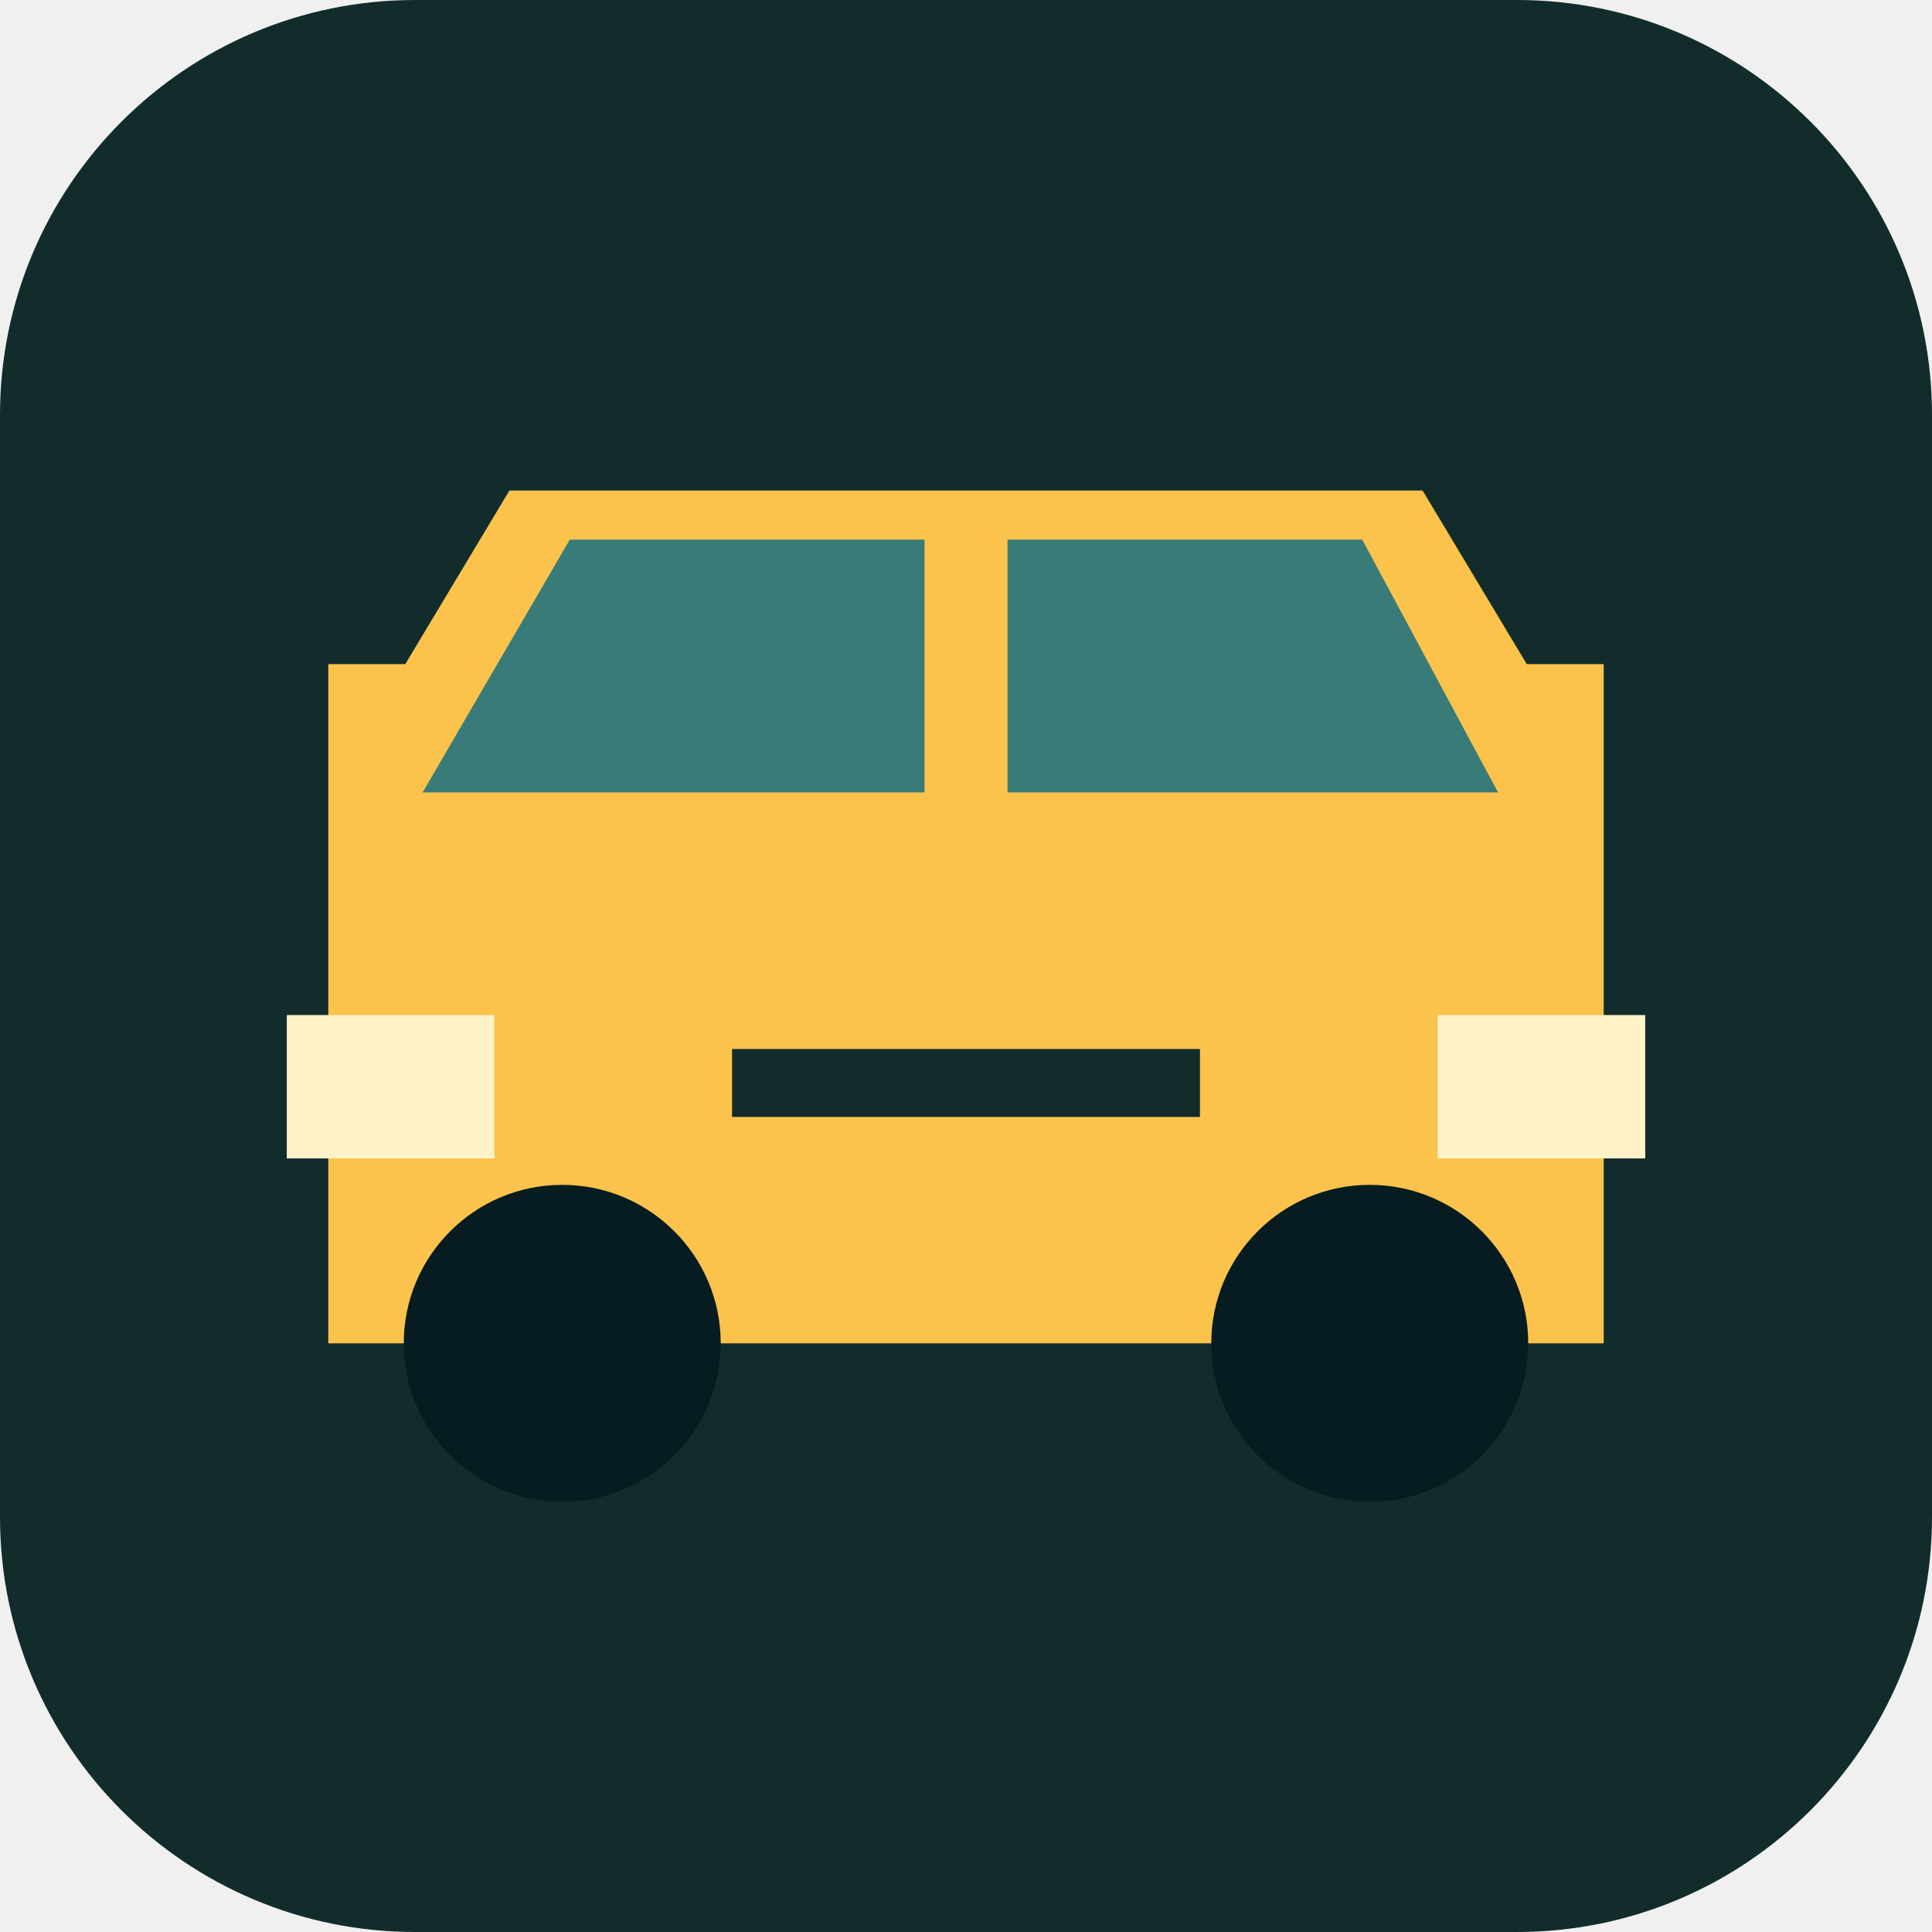
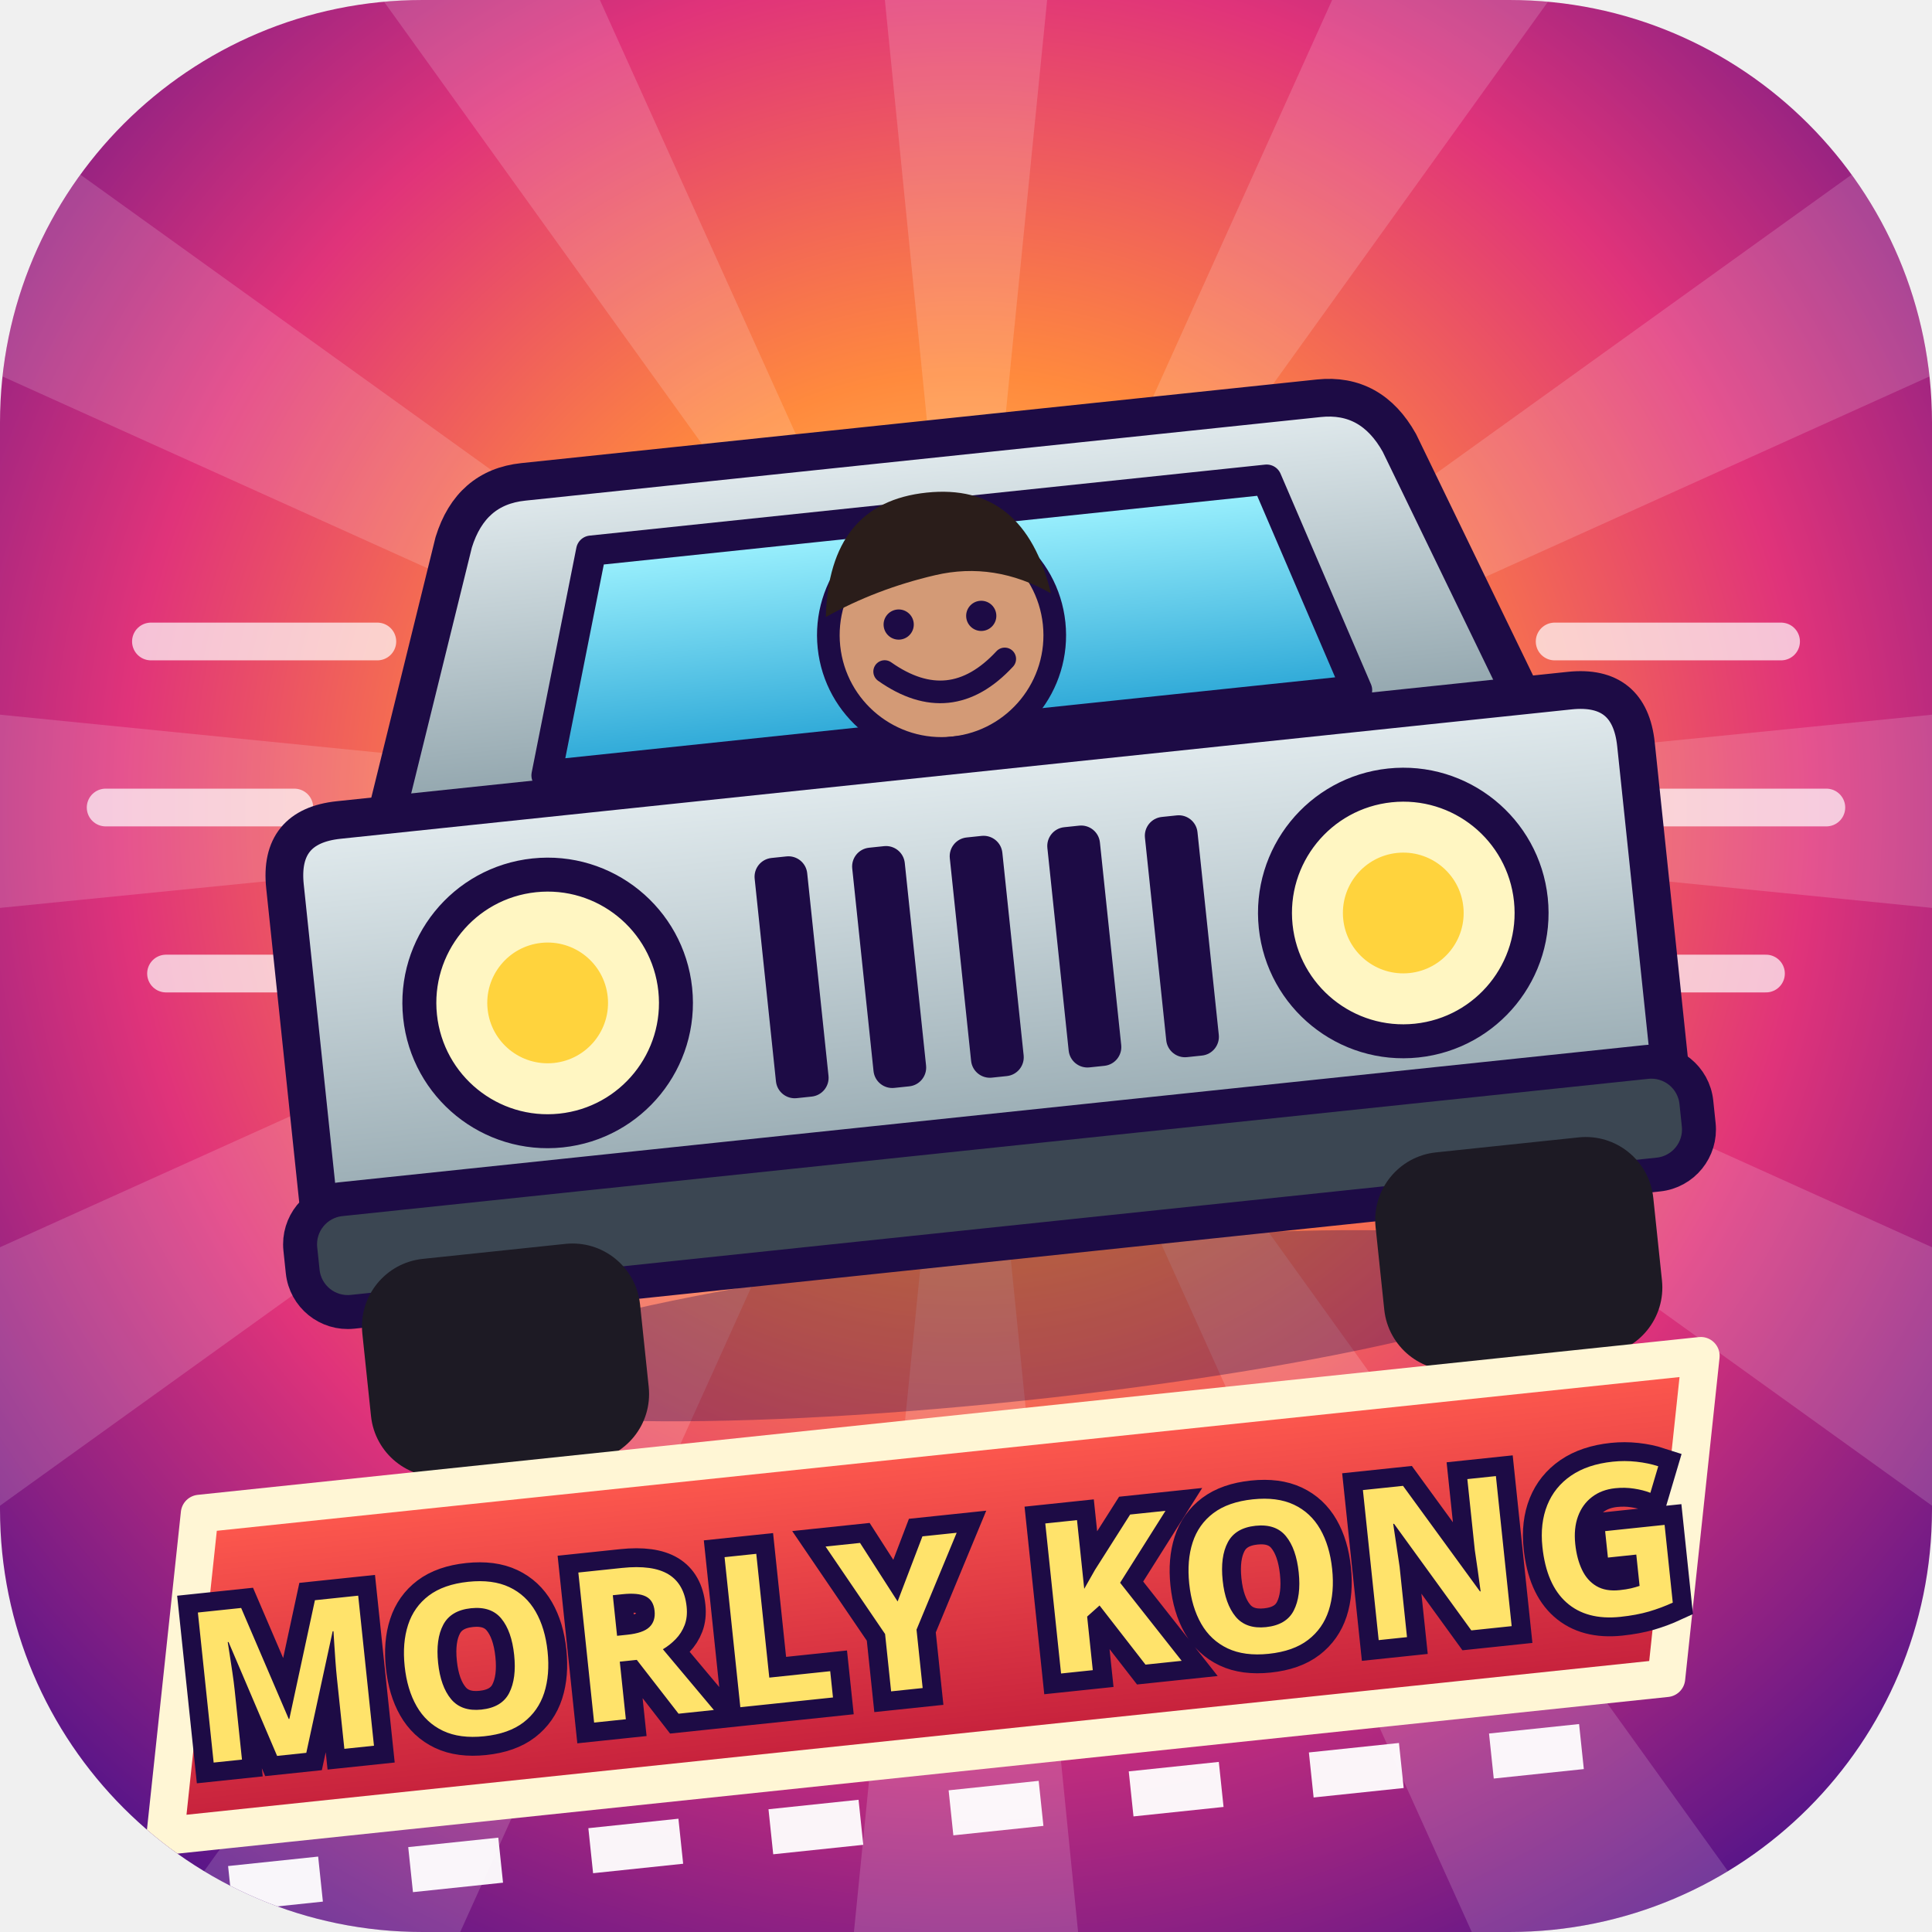
<svg xmlns="http://www.w3.org/2000/svg" width="512" height="512" viewBox="0 0 512 512">
-   <rect width="512" height="512" rx="110" fill="#112c2b" />
-   <path d="M87 176h338v180H87z" fill="#fbc34c" />
-   <path d="M135 130h242l48 80H87z" fill="#fbc34c" />
-   <path d="M151 143h94v67h-133zm116 0h94l36 67H267z" fill="#387b79" />
-   <circle cx="149" cy="356" r="42" fill="#071c20" />
-   <circle cx="363" cy="356" r="42" fill="#071c20" />
-   <path d="M76 269h55v38H76zm305 0h55v38h-55z" fill="#fff2c9" />
-   <path d="M194 278h124v18H194z" fill="#112c2b" />
+   <defs>
+     <radialGradient id="bg" cx="50%" cy="42%" r="70%">
+       <stop offset="0" stop-color="#ffe36b" />
+       <stop offset=".32" stop-color="#ff8a3d" />
+       <stop offset=".62" stop-color="#e0337a" />
+       <stop offset="1" stop-color="#4a128a" />
+     </radialGradient>
+     <linearGradient id="body" x1="0" y1="0" x2="0" y2="1">
+       <stop offset="0" stop-color="#e3ecef" />
+       <stop offset="1" stop-color="#8fa3ab" />
+     </linearGradient>
+     <linearGradient id="glass" x1="0" y1="0" x2="0" y2="1">
+       <stop offset="0" stop-color="#9ff3ff" />
+       <stop offset="1" stop-color="#2aa6d6" />
+     </linearGradient>
+     <linearGradient id="ban" x1="0" y1="0" x2="0" y2="1">
+       <stop offset="0" stop-color="#ff5a4e" />
+       <stop offset="1" stop-color="#c41f3c" />
+     </linearGradient>
+     <clipPath id="r">
+       <rect width="512" height="512" rx="112" />
+     </clipPath>
+   </defs>
+   <g clip-path="url(#r)">
+     <rect width="512" height="512" fill="url(#bg)" />
+     <g fill="#fff" opacity=".16" transform="translate(256 215)">
+       <path d="M0 0L-40-400H40Z" />
+       <path d="M0 0L-40-400H40Z" transform="rotate(30)" />
+       <path d="M0 0L-40-400H40Z" transform="rotate(60)" />
+       <path d="M0 0L-40-400H40Z" transform="rotate(90)" />
+       <path d="M0 0L-40-400H40Z" transform="rotate(120)" />
+       <path d="M0 0L-40-400H40Z" transform="rotate(150)" />
+       <path d="M0 0L-40-400H40Z" transform="rotate(180)" />
+       <path d="M0 0L-40-400H40Z" transform="rotate(210)" />
+       <path d="M0 0L-40-400H40Z" transform="rotate(240)" />
+       <path d="M0 0L-40-400H40Z" transform="rotate(270)" />
+       <path d="M0 0L-40-400H40Z" transform="rotate(300)" />
+       <path d="M0 0L-40-400H40Z" transform="rotate(330)" />
+     </g>
+     <g stroke="#fff" stroke-width="10" stroke-linecap="round" opacity=".7">
+       <path d="M40 170h60M28 214h50M44 258h44M412 170h60M434 214h50M424 258h44" />
+     </g>
+     <g transform="rotate(-6 256 230)">
+       <ellipse cx="256" cy="352" rx="150" ry="20" fill="#2a0b4a" opacity=".35" />
+       <path d="M150 116h212q14 0 20 14l26 72H104l26-72q6-14 20-14z" fill="url(#body)" stroke="#1d0b45" stroke-width="10" stroke-linejoin="round" />
+       <path d="M166 136h180l18 58H148z" fill="url(#glass)" stroke="#1d0b45" stroke-width="8" stroke-linejoin="round" />
+       <circle cx="256" cy="168" r="30" fill="#d39a76" stroke="#1d0b45" stroke-width="6" />
+       <path d="M226 160q4-30 30-30t30 30q-14-10-30-8t-30 8z" fill="#2a1d1a" />
+       <path d="M240 176q16 14 32 0" fill="none" stroke="#1d0b45" stroke-width="6" stroke-linecap="round" />
+       <circle cx="245" cy="164" r="4" fill="#1d0b45" />
+       <circle cx="267" cy="164" r="4" fill="#1d0b45" />
+       <path d="M92 200h328q16 0 16 16v84q0 16-16 16H92q-16 0-16-16v-84q0-16 16-16z" fill="url(#body)" stroke="#1d0b45" stroke-width="10" stroke-linejoin="round" />
+       <g fill="#1d0b45">
+         <rect x="200" y="222" width="14" height="64" rx="5" />
+         <rect x="226" y="222" width="14" height="64" rx="5" />
+         <rect x="252" y="222" width="14" height="64" rx="5" />
+         <rect x="278" y="222" width="14" height="64" rx="5" />
+         <rect x="304" y="222" width="14" height="64" rx="5" />
+       </g>
+       <circle cx="142" cy="254" r="34" fill="#fff6c2" stroke="#1d0b45" stroke-width="9" />
+       <circle cx="370" cy="254" r="34" fill="#fff6c2" stroke="#1d0b45" stroke-width="9" />
+       <circle cx="142" cy="254" r="16" fill="#ffd33d" />
+       <circle cx="370" cy="254" r="16" fill="#ffd33d" />
+       <rect x="70" y="300" width="372" height="30" rx="12" fill="#3b4652" stroke="#1d0b45" stroke-width="9" />
+       <rect x="84" y="318" width="74" height="58" rx="18" fill="#1d1a24" />
+       <rect x="354" y="318" width="74" height="58" rx="18" fill="#1d1a24" />
+     </g>
+     <g transform="rotate(-6 256 420)">
+       <path d="M56 380h400l-18 84H38z" fill="url(#ban)" stroke="#fff6d5" stroke-width="10" stroke-linejoin="round" />
+       <text x="247" y="446" text-anchor="middle" font-family="'Arial Black',Impact,sans-serif" font-weight="900" font-size="56" fill="#ffe36b" stroke="#1d0b45" stroke-width="10" paint-order="stroke" letter-spacing="2">MORLY KONG</text>
+     </g>
+     <g transform="rotate(-6 256 480)" opacity=".95">
+       <g fill="#fff">
+         <rect x="60" y="474" width="24" height="12" />
+         <rect x="108" y="474" width="24" height="12" />
+         <rect x="156" y="474" width="24" height="12" />
+         <rect x="204" y="474" width="24" height="12" />
+         <rect x="252" y="474" width="24" height="12" />
+         <rect x="300" y="474" width="24" height="12" />
+         <rect x="348" y="474" width="24" height="12" />
+         <rect x="396" y="474" width="24" height="12" />
+       </g>
+     </g>
+   </g>
</svg>
